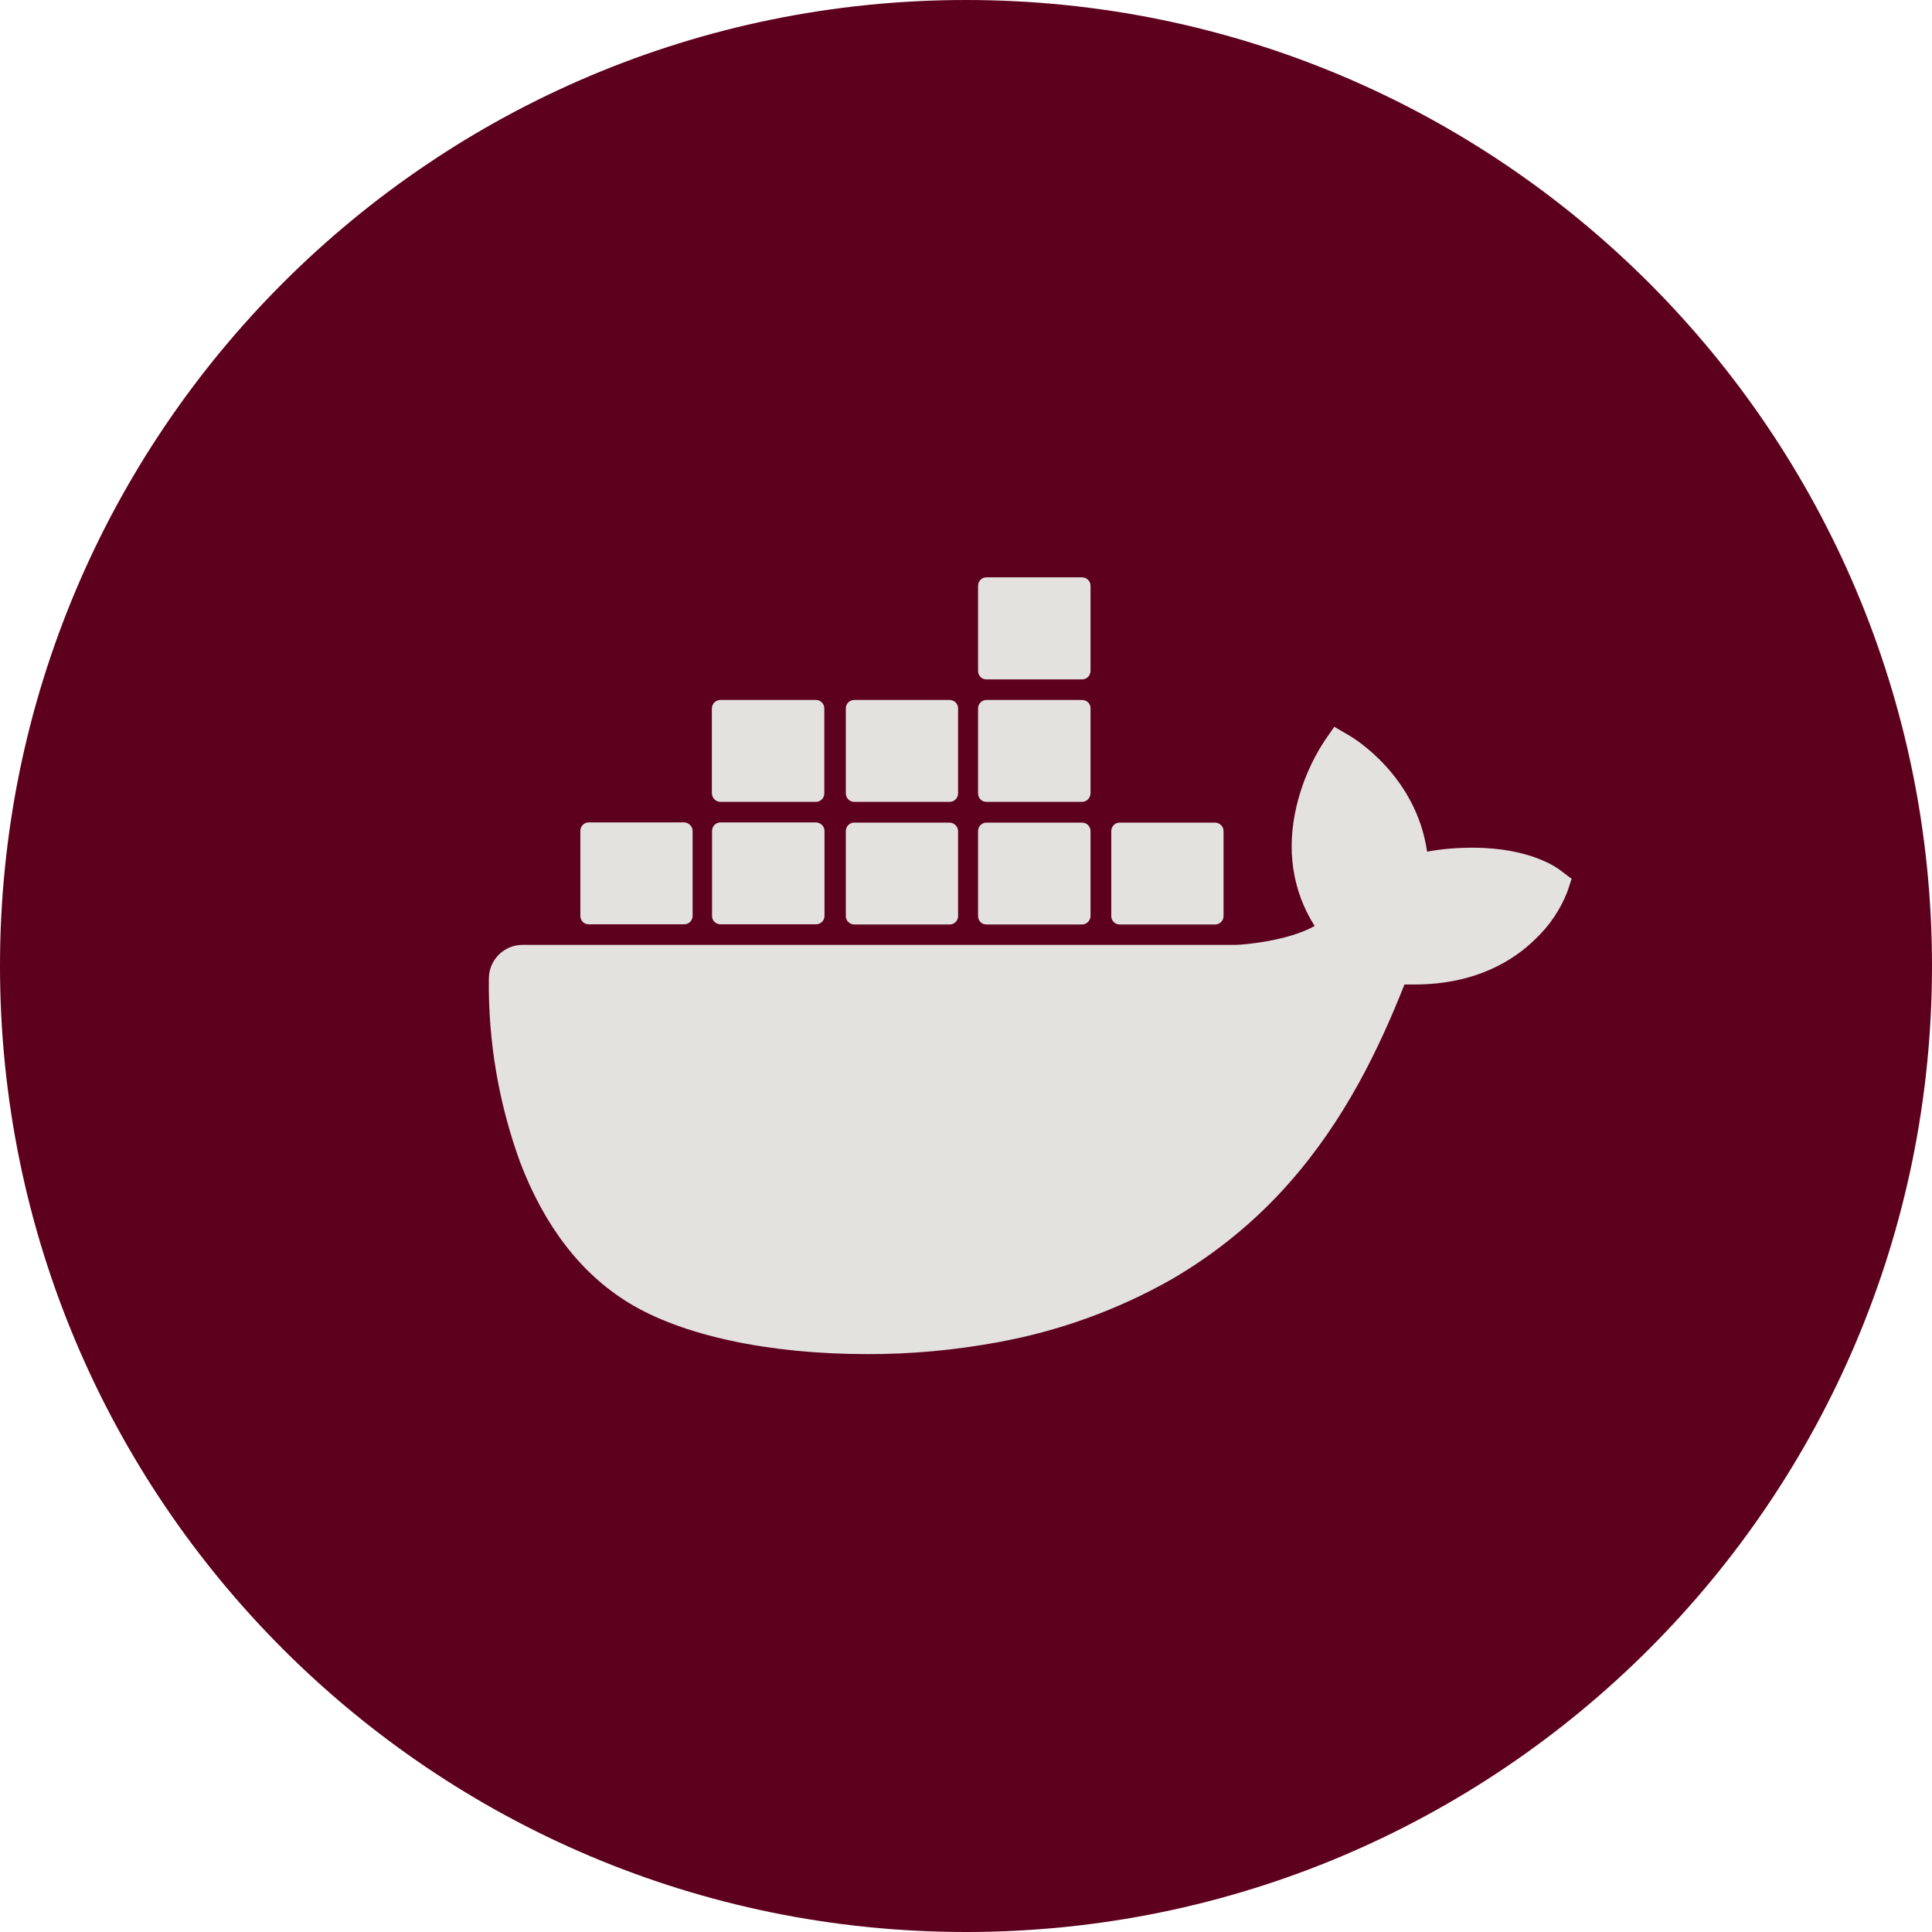
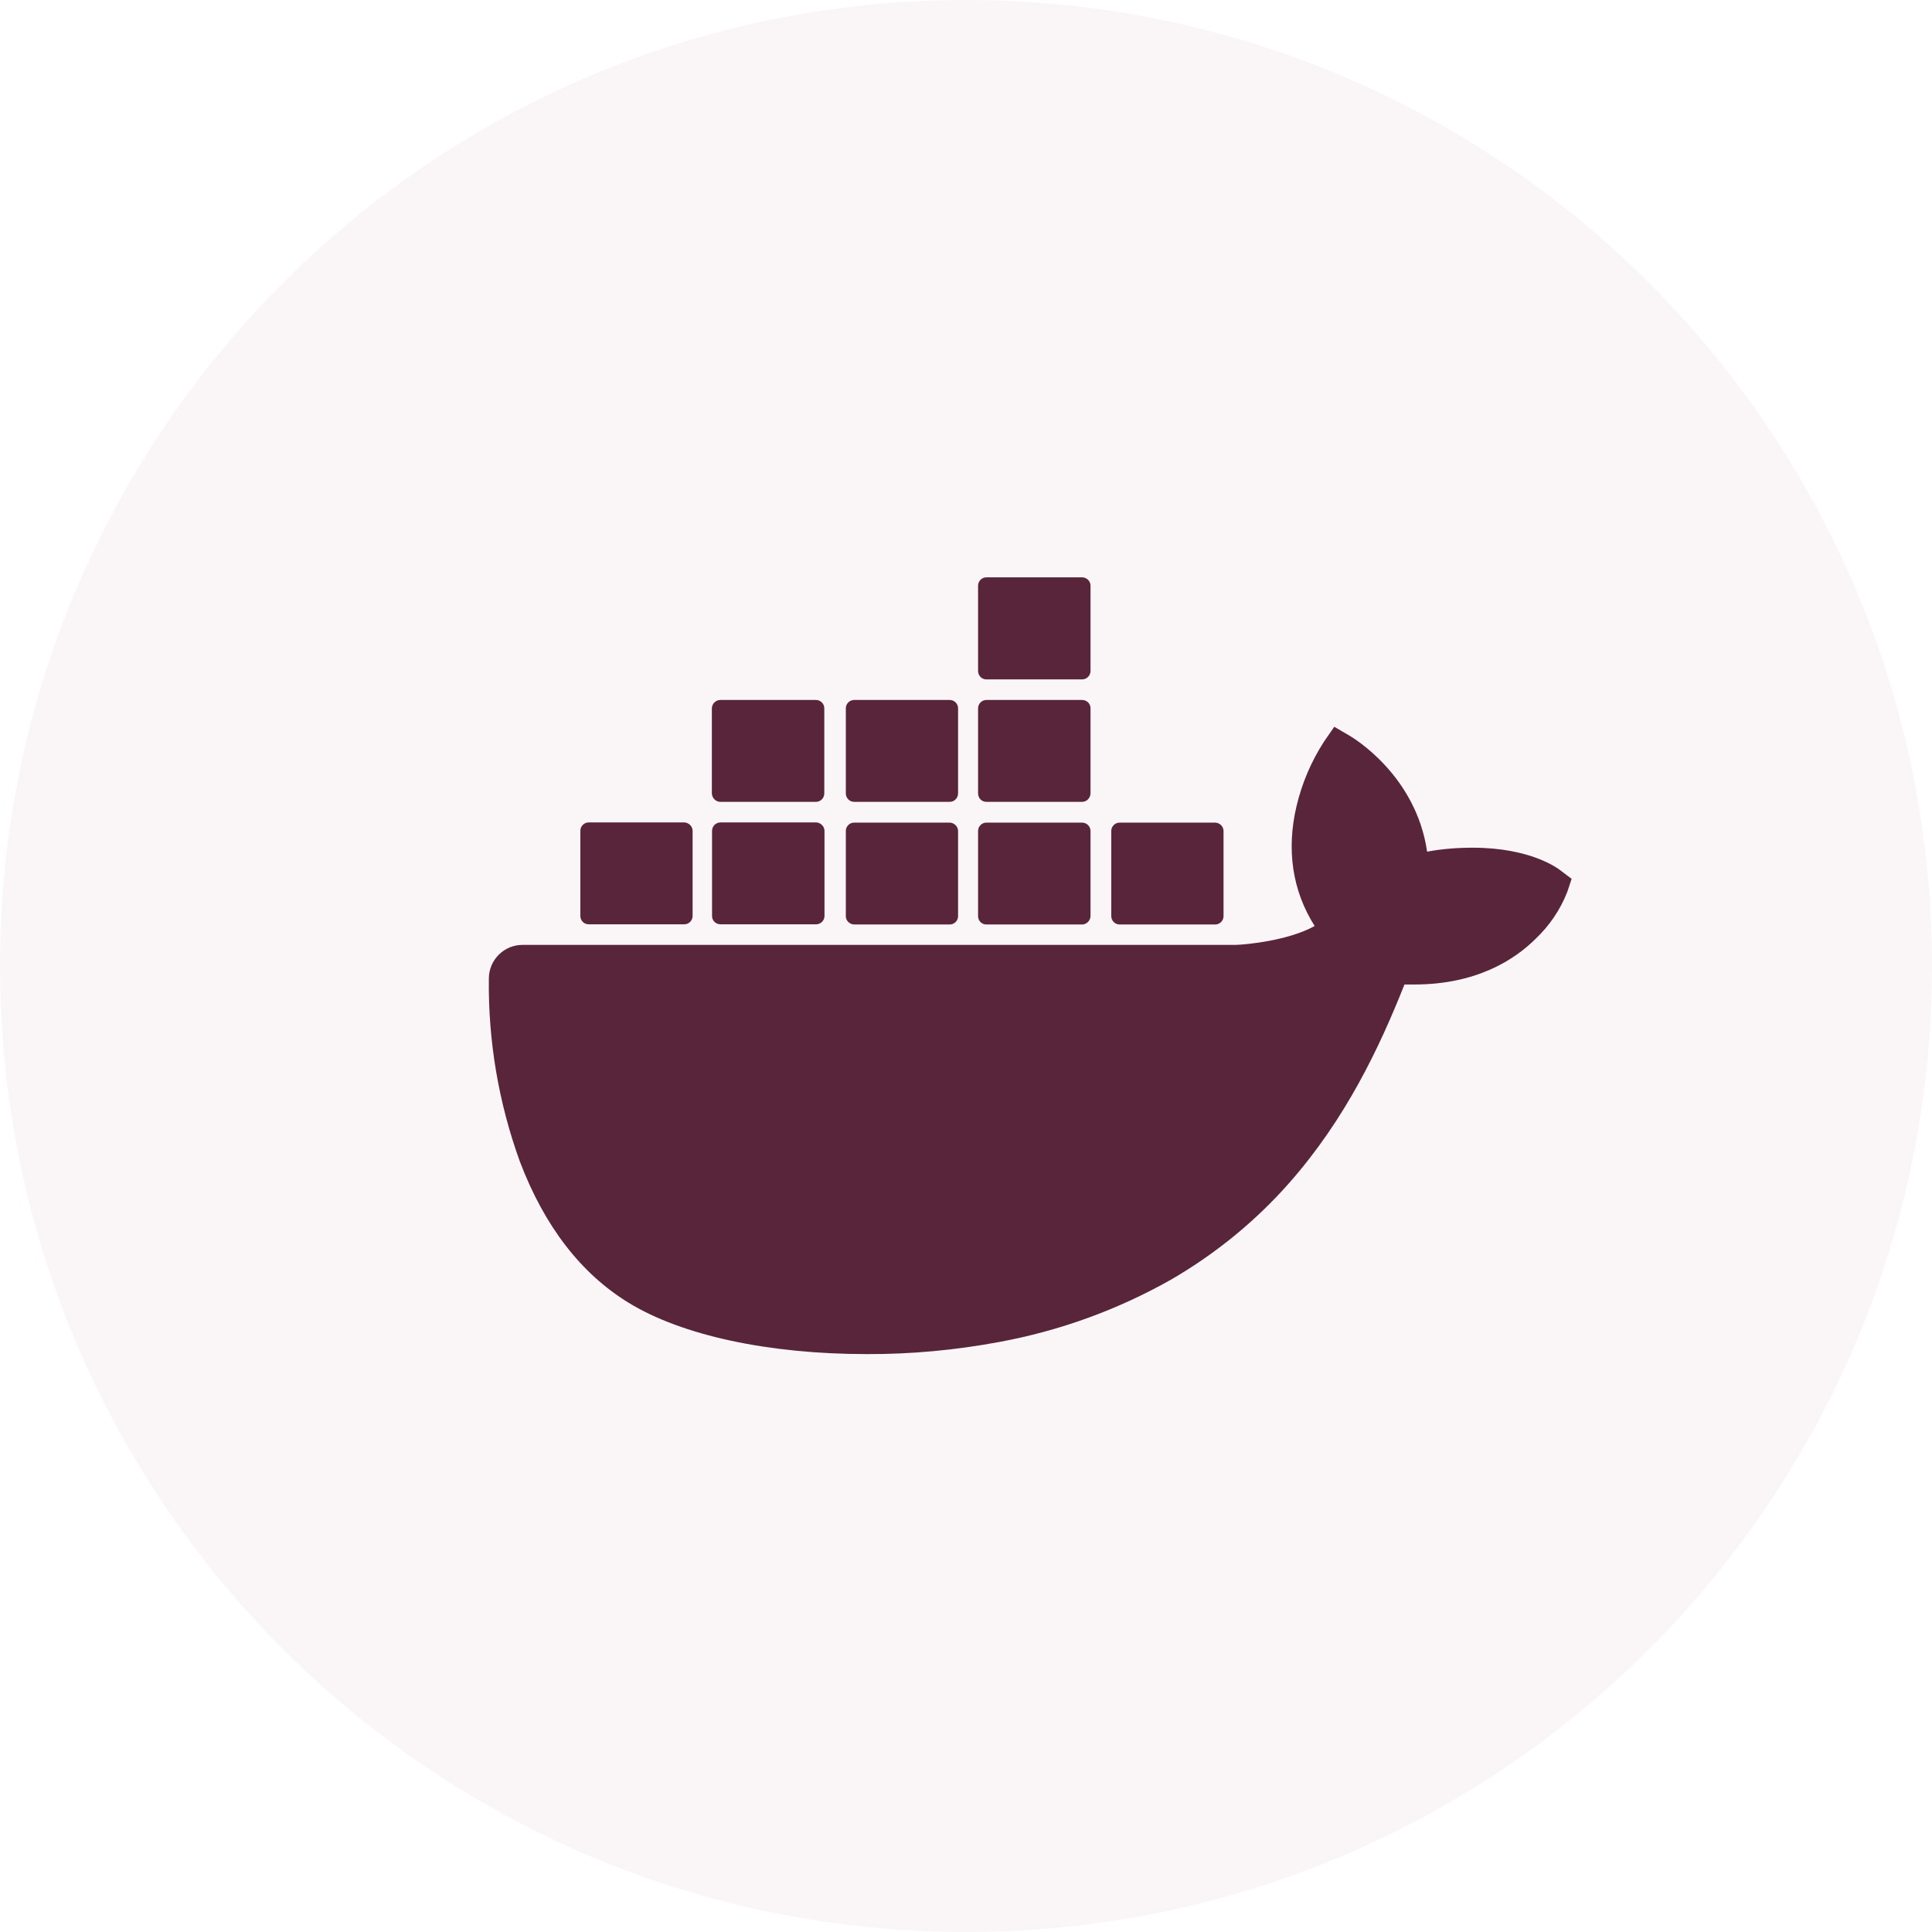
<svg xmlns="http://www.w3.org/2000/svg" width="32px" height="32px" viewBox="0 0 1024 1024">
-   <circle cx="512" cy="512" r="512" style="fill:#5D001E" />
-   <path d="M827.3 461.5c-1.6-1.3-16.1-12.2-46.7-12.2-8.1 0-16.2.6-24.2 2.1-5.9-40.7-39.5-60.5-41-61.4l-8.2-4.8-5.4 7.8c-6.8 10.5-11.7 22-14.6 34.2-5.5 23.2-2.2 45 9.6 63.6-14.2 7.9-37.1 9.9-41.7 10H277c-9.9 0-17.9 8-17.9 17.9-.4 33.1 5.2 66 16.5 97.1 13 34.2 32.4 59.3 57.6 74.7 28.2 17.3 74.1 27.2 126.2 27.2 23.5.1 47-2.1 70.1-6.4 32.1-5.9 63-17.1 91.4-33.2 23.4-13.6 44.5-30.8 62.4-51.1 29.9-33.9 47.8-71.7 61.1-105.2h5.3c32.8 0 53-13.1 64.1-24.1 7.4-7 13.2-15.5 16.9-25l2.3-6.9-5.7-4.3zM312 489.9h50.7c2.4 0 4.4-2 4.4-4.4v-45.1c0-2.4-2-4.4-4.4-4.5H312c-2.4 0-4.4 2-4.4 4.4v45.2c0 2.5 2 4.4 4.4 4.4m69.9 0h50.7c2.4 0 4.4-2 4.4-4.4v-45.1c0-2.4-2-4.4-4.4-4.5h-50.7c-2.5 0-4.5 2-4.5 4.5v45.1c0 2.5 2 4.4 4.5 4.4m70.8.1h50.7c2.4 0 4.4-2 4.4-4.4v-45.1c0-2.4-2-4.4-4.4-4.5h-50.7c-2.4 0-4.4 2-4.4 4.4v45.2c0 2.4 2 4.3 4.4 4.4m70.1 0h50.7c2.4 0 4.4-2 4.5-4.4v-45.1c0-2.5-2-4.5-4.5-4.5h-50.7c-2.4 0-4.4 2-4.4 4.4v45.2c0 2.4 1.9 4.4 4.4 4.4m-141-65h50.7c2.4 0 4.4-2 4.4-4.5v-45.1c0-2.4-2-4.4-4.4-4.4h-50.7c-2.5 0-4.4 2-4.5 4.4v45.1c.1 2.5 2.1 4.5 4.5 4.5m70.9 0h50.7c2.4 0 4.4-2 4.4-4.5v-45.1c0-2.4-2-4.4-4.4-4.4h-50.7c-2.4 0-4.4 2-4.4 4.4v45.1c0 2.5 2 4.5 4.4 4.5m70.1 0h50.7c2.5 0 4.4-2 4.5-4.5v-45.1c0-2.5-2-4.4-4.5-4.4h-50.7c-2.4 0-4.4 2-4.4 4.4v45.1c0 2.5 1.9 4.5 4.4 4.5m0-64.9h50.7c2.5 0 4.5-2 4.5-4.5v-45.2c0-2.4-2-4.4-4.5-4.4h-50.7c-2.4 0-4.4 2-4.4 4.4v45.2c0 2.5 1.9 4.5 4.4 4.5M593.4 490h50.7c2.4 0 4.4-2 4.4-4.4v-45.1c0-2.5-2-4.4-4.4-4.5h-50.7c-2.4 0-4.4 2-4.4 4.4v45.2c0 2.4 2 4.4 4.4 4.4" style="fill:#E3E2DF" />
+   <circle cx="512" cy="512" r="512" style="fill:#FAF6F7" />
+   <path d="M827.3 461.5c-1.6-1.3-16.1-12.2-46.7-12.2-8.1 0-16.2.6-24.2 2.1-5.9-40.7-39.5-60.5-41-61.4l-8.2-4.8-5.4 7.8c-6.8 10.5-11.7 22-14.6 34.2-5.5 23.2-2.2 45 9.6 63.6-14.2 7.9-37.1 9.9-41.7 10H277c-9.9 0-17.9 8-17.9 17.9-.4 33.1 5.2 66 16.5 97.1 13 34.2 32.4 59.3 57.6 74.7 28.2 17.3 74.1 27.2 126.2 27.2 23.5.1 47-2.1 70.1-6.4 32.1-5.9 63-17.1 91.4-33.2 23.4-13.6 44.5-30.8 62.4-51.1 29.9-33.9 47.8-71.7 61.1-105.2h5.3c32.8 0 53-13.1 64.1-24.1 7.4-7 13.2-15.5 16.9-25l2.3-6.9-5.7-4.3zM312 489.9h50.7c2.4 0 4.4-2 4.4-4.4v-45.1c0-2.4-2-4.4-4.4-4.5H312c-2.4 0-4.4 2-4.4 4.4v45.2c0 2.5 2 4.4 4.4 4.4m69.9 0h50.7c2.4 0 4.4-2 4.4-4.4v-45.1c0-2.4-2-4.4-4.4-4.5h-50.7c-2.5 0-4.5 2-4.5 4.5v45.1c0 2.5 2 4.4 4.5 4.4m70.8.1h50.7c2.4 0 4.4-2 4.4-4.4v-45.1c0-2.4-2-4.4-4.4-4.5h-50.7c-2.4 0-4.4 2-4.4 4.4v45.2c0 2.4 2 4.3 4.4 4.4m70.1 0h50.7c2.4 0 4.4-2 4.5-4.4v-45.1c0-2.5-2-4.5-4.5-4.5h-50.7c-2.4 0-4.4 2-4.4 4.4v45.2c0 2.4 1.9 4.4 4.4 4.4m-141-65h50.7c2.4 0 4.4-2 4.4-4.5v-45.1c0-2.4-2-4.4-4.4-4.4h-50.7c-2.5 0-4.4 2-4.5 4.4v45.1c.1 2.5 2.1 4.5 4.5 4.5m70.9 0h50.7c2.4 0 4.4-2 4.4-4.5v-45.1c0-2.4-2-4.4-4.4-4.4h-50.7c-2.4 0-4.4 2-4.4 4.4v45.1c0 2.5 2 4.5 4.4 4.5m70.1 0h50.7c2.5 0 4.4-2 4.5-4.5v-45.1c0-2.5-2-4.4-4.5-4.4h-50.7c-2.4 0-4.4 2-4.4 4.4v45.1c0 2.5 1.9 4.5 4.4 4.5m0-64.9h50.7c2.5 0 4.5-2 4.5-4.5v-45.2c0-2.4-2-4.4-4.5-4.4h-50.7c-2.4 0-4.4 2-4.4 4.4v45.2c0 2.5 1.9 4.5 4.4 4.5M593.4 490h50.7c2.4 0 4.4-2 4.4-4.4v-45.1c0-2.5-2-4.4-4.4-4.5h-50.7c-2.4 0-4.4 2-4.4 4.4v45.2c0 2.4 2 4.4 4.4 4.4" style="fill:#59253A" />
</svg>
